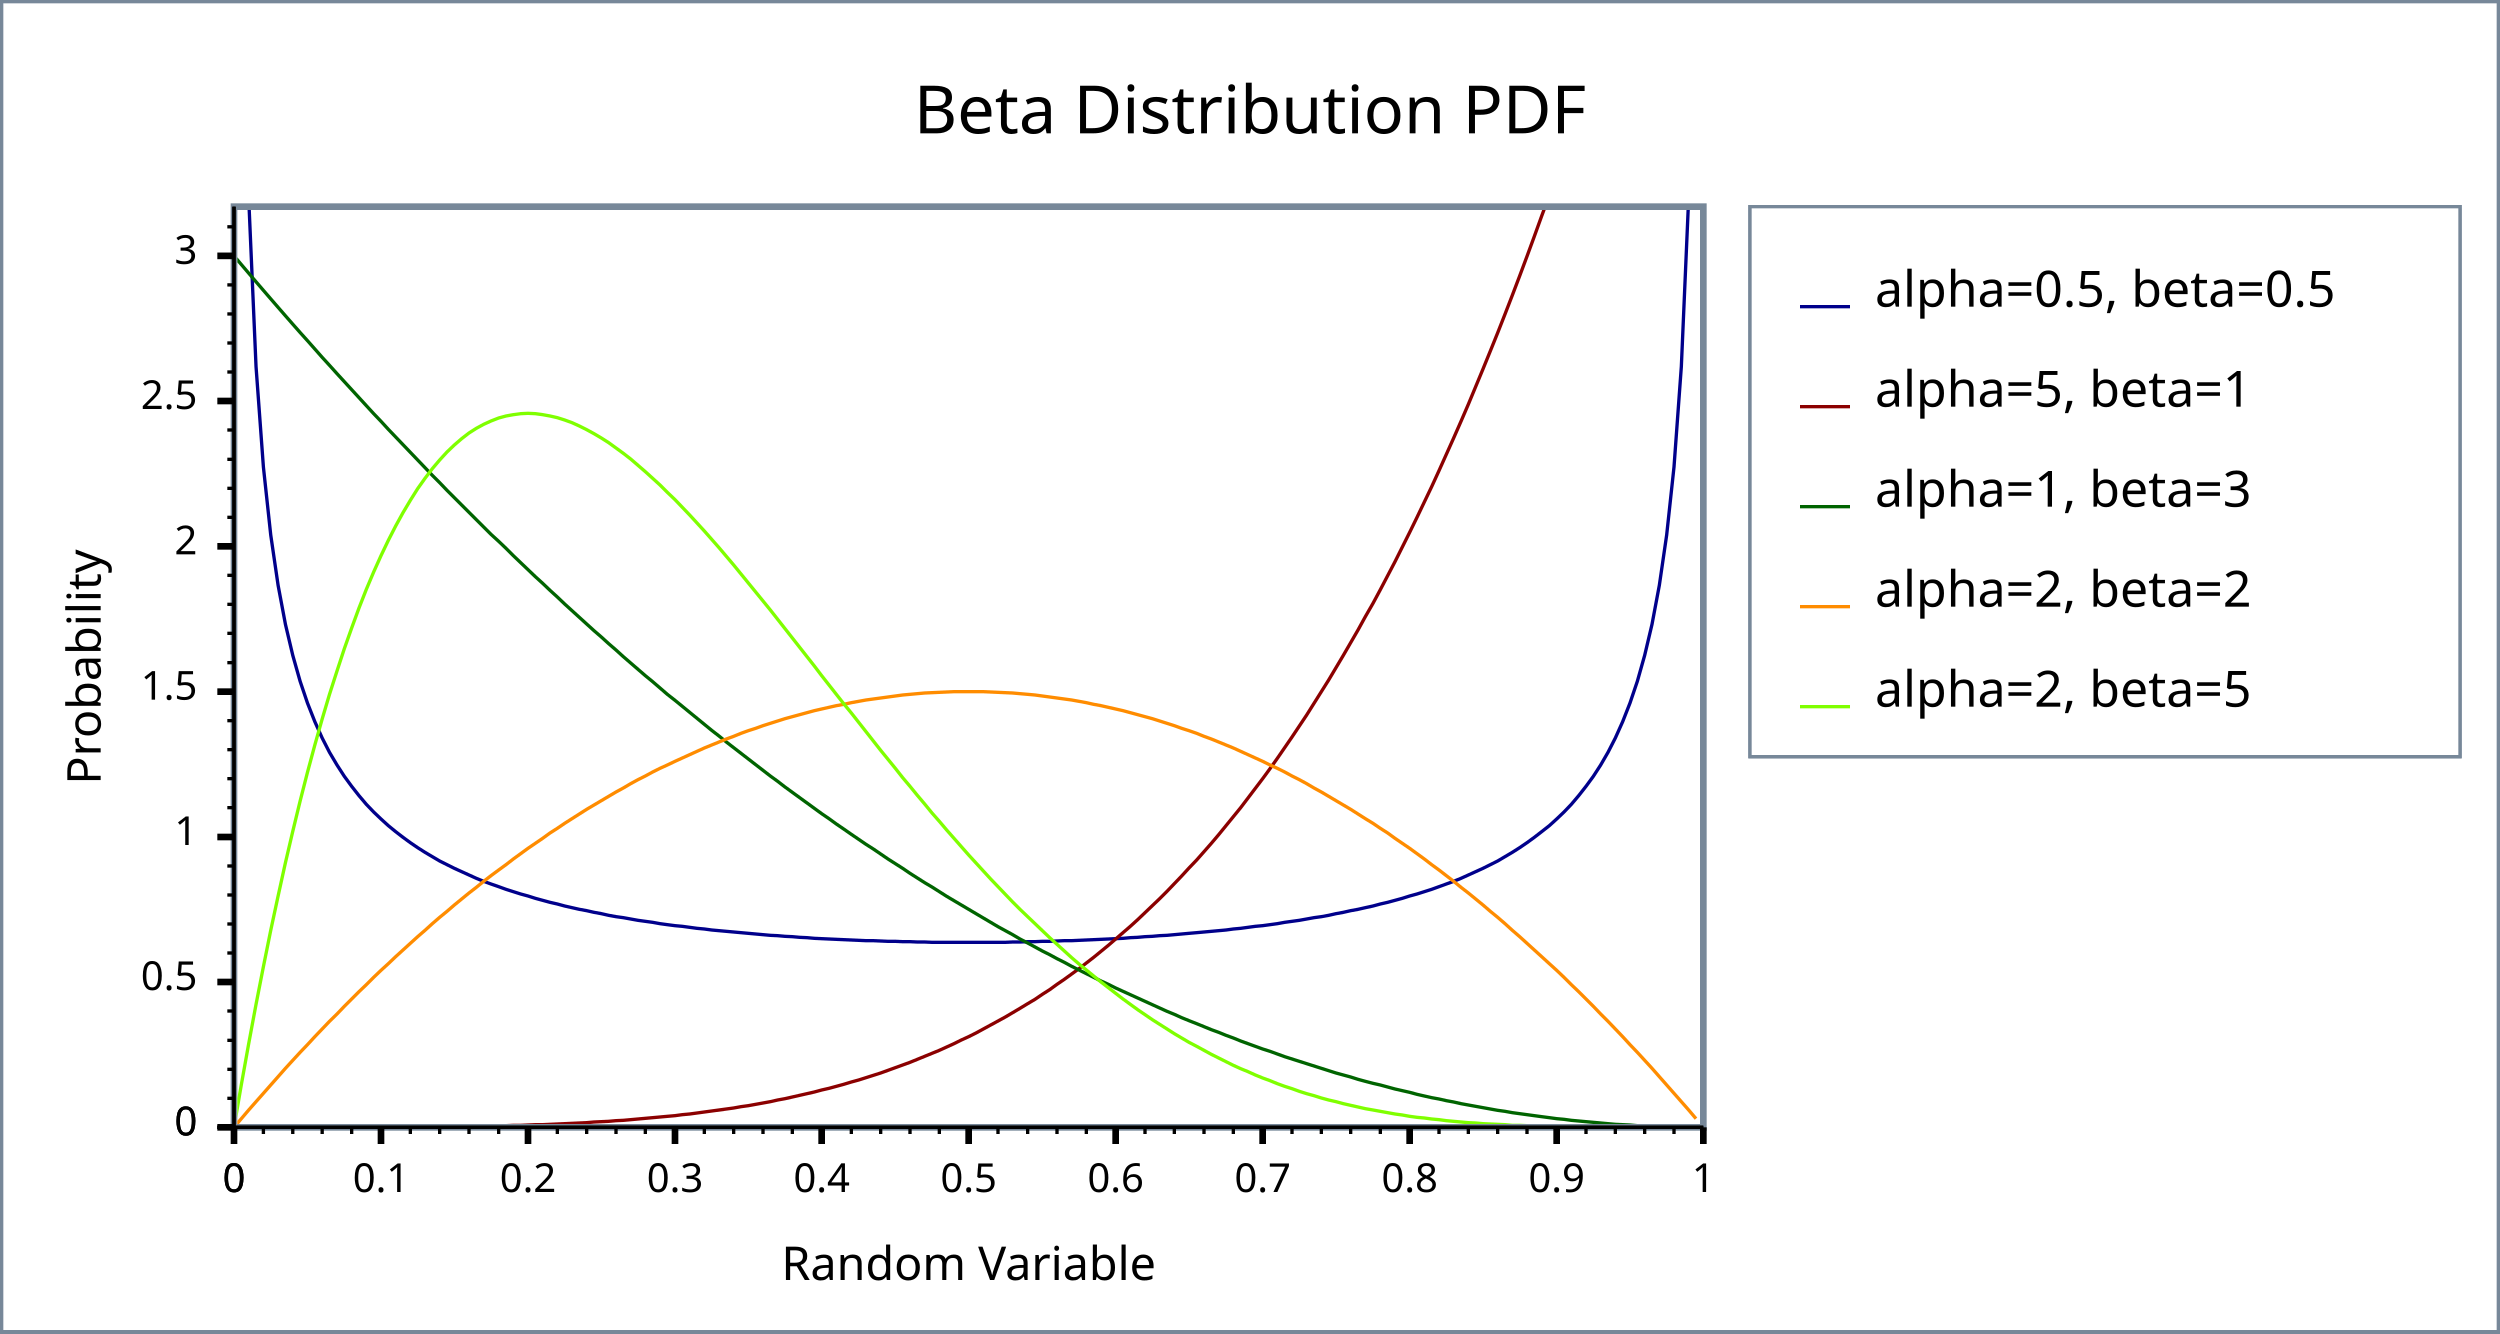
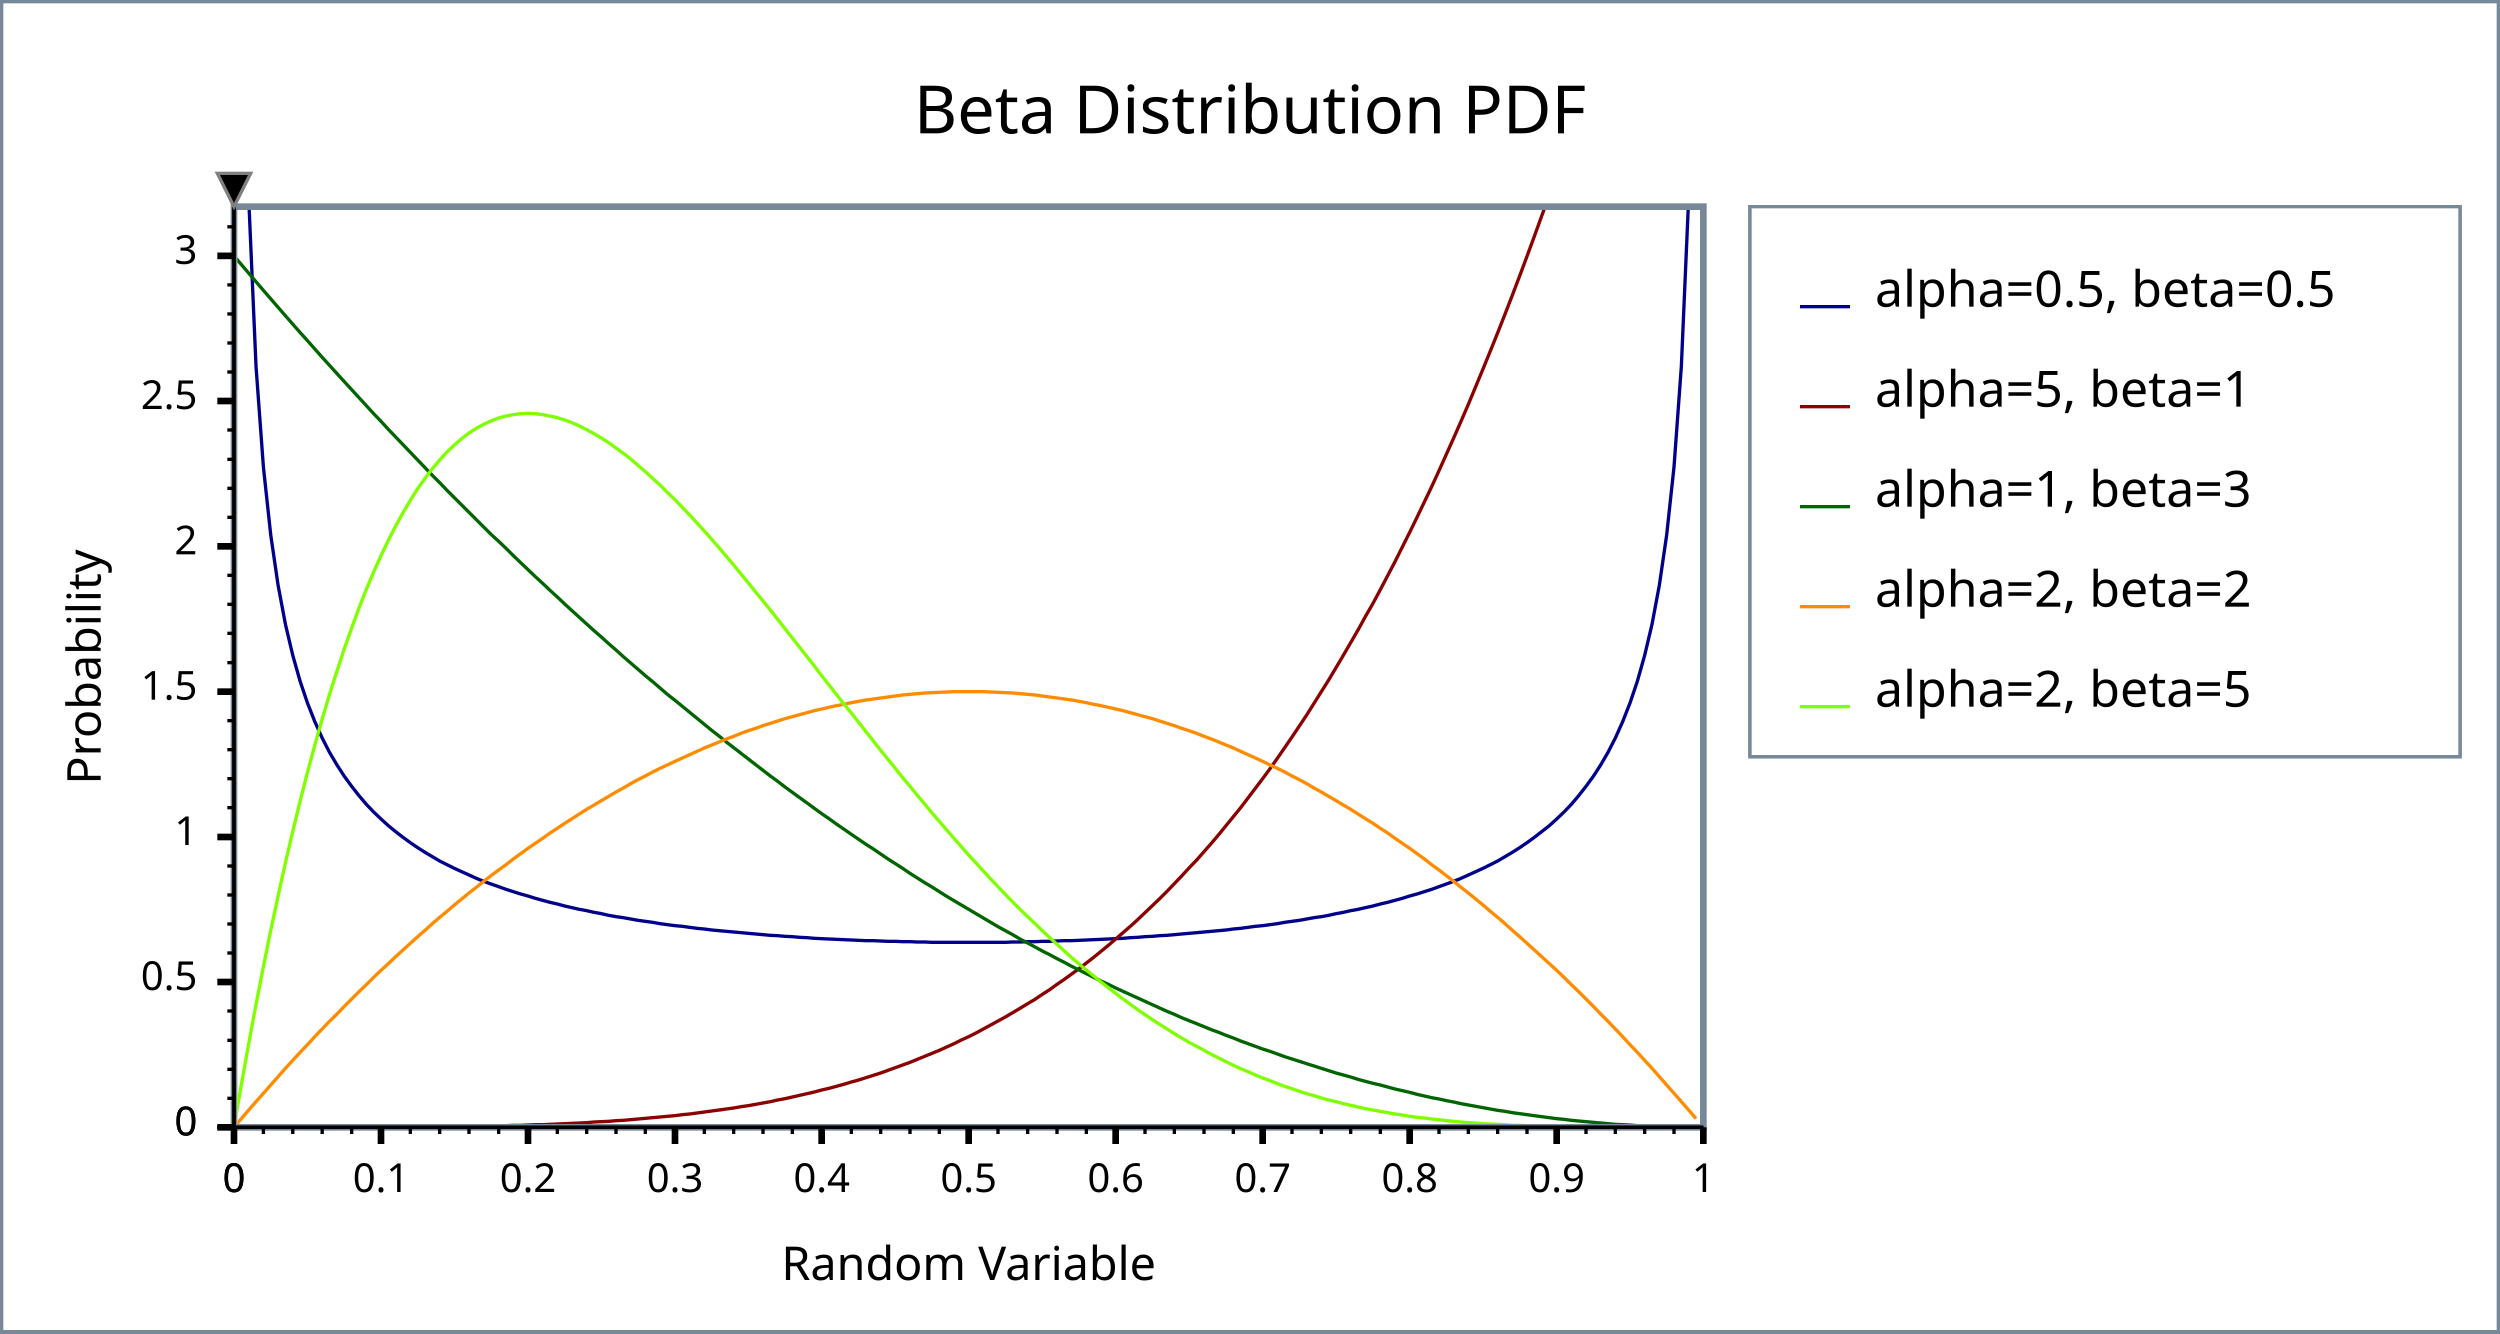
<svg xmlns="http://www.w3.org/2000/svg" width="750" height="400" version="1.1">
  <clipPath id="plot_window">
    <rect x="71.2" y="63" width="438.8" height="274.2" />
  </clipPath>
  <g id="imageBackground" stroke="rgb(119,136,153)" fill="rgb(255,255,255)" stroke-width="2">
    <rect x="0" y="0" width="750" height="400" />
  </g>
  <g id="plotBackground" stroke="rgb(119,136,153)" fill="rgb(255,255,255)" stroke-width="2">
    <rect x="70.2" y="62" width="440.8" height="276.2" />
  </g>
  <g id="yMinorGrid" stroke="rgb(200,220,255)" stroke-width="0.5" />
  <g id="yMajorGrid" stroke="rgb(200,220,255)" stroke-width="1" />
  <g id="xMinorGrid" stroke="rgb(200,220,255)" stroke-width="0.5" />
  <g id="xMajorGrid" stroke="rgb(200,220,255)" stroke-width="1" />
  <g id="yAxis" stroke="rgb(0,0,0)" stroke-width="1">
    <line x1="70.2" y1="62" x2="70.2" y2="343.2" />
    <line x1="70.2" y1="62" x2="70.2" y2="338.2" />
  </g>
  <g id="xAxis" stroke="rgb(0,0,0)" stroke-width="1">
    <line x1="65.2" y1="338.2" x2="511" y2="338.2" />
    <line x1="65.2" y1="338.2" x2="511" y2="338.2" />
  </g>
  <g id="yMinorTicks" stroke="rgb(0,0,0)" stroke-width="1">
-     <path d="M68.2,329.5 L70.2,329.5 M68.2,320.8 L70.2,320.8 M68.2,312.1 L70.2,312.1 M68.2,303.3 L70.2,303.3 M68.2,285.9 L70.2,285.9 M68.2,277.2 L70.2,277.2 M68.2,268.5 L70.2,268.5 M68.2,259.8 L70.2,259.8 M68.2,242.3 L70.2,242.3 M68.2,233.6 L70.2,233.6 M68.2,224.9 L70.2,224.9 M68.2,216.2 L70.2,216.2 M68.2,198.8 L70.2,198.8 M68.2,190 L70.2,190 M68.2,181.3 L70.2,181.3 M68.2,172.6 L70.2,172.6 M68.2,155.2 L70.2,155.2 M68.2,146.5 L70.2,146.5 M68.2,137.8 L70.2,137.8 M68.2,129 L70.2,129 M68.2,111.6 L70.2,111.6 M68.2,102.9 L70.2,102.9 M68.2,94.19 L70.2,94.19 M68.2,85.47 L70.2,85.47 M68.2,68.04 L70.2,68.04 M68.2,338.2 L70.2,338.2 " />
+     <path d="M68.2,329.5 L70.2,329.5 M68.2,320.8 L70.2,320.8 M68.2,312.1 L70.2,312.1 M68.2,303.3 L70.2,303.3 M68.2,285.9 L70.2,285.9 M68.2,277.2 L70.2,277.2 M68.2,268.5 L70.2,268.5 M68.2,259.8 L70.2,259.8 M68.2,242.3 L70.2,242.3 M68.2,233.6 L70.2,233.6 M68.2,224.9 L70.2,224.9 M68.2,216.2 L70.2,216.2 M68.2,198.8 L70.2,198.8 M68.2,190 L70.2,190 M68.2,181.3 L70.2,181.3 M68.2,172.6 L70.2,172.6 M68.2,155.2 L70.2,155.2 M68.2,146.5 L70.2,146.5 M68.2,137.8 L70.2,137.8 M68.2,129 L70.2,129 M68.2,111.6 L70.2,111.6 M68.2,102.9 L70.2,102.9 M68.2,94.19 L70.2,94.19 M68.2,85.47 L70.2,85.47 M68.2,68.04 L70.2,68.04 M68.2,338.2 L70.2,338.2 " fill="none" />
  </g>
  <g id="xMinorTicks" stroke="rgb(0,0,0)" stroke-width="1">
-     <path d="M79.02,338.2 L79.02,340.2 M87.83,338.2 L87.83,340.2 M96.65,338.2 L96.65,340.2 M105.5,338.2 L105.5,340.2 M123.1,338.2 L123.1,340.2 M131.9,338.2 L131.9,340.2 M140.7,338.2 L140.7,340.2 M149.6,338.2 L149.6,340.2 M167.2,338.2 L167.2,340.2 M176,338.2 L176,340.2 M184.8,338.2 L184.8,340.2 M193.6,338.2 L193.6,340.2 M211.3,338.2 L211.3,340.2 M220.1,338.2 L220.1,340.2 M228.9,338.2 L228.9,340.2 M237.7,338.2 L237.7,340.2 M255.4,338.2 L255.4,340.2 M264.2,338.2 L264.2,340.2 M273,338.2 L273,340.2 M281.8,338.2 L281.8,340.2 M299.4,338.2 L299.4,340.2 M308.3,338.2 L308.3,340.2 M317.1,338.2 L317.1,340.2 M325.9,338.2 L325.9,340.2 M343.5,338.2 L343.5,340.2 M352.3,338.2 L352.3,340.2 M361.2,338.2 L361.2,340.2 M370,338.2 L370,340.2 M387.6,338.2 L387.6,340.2 M396.4,338.2 L396.4,340.2 M405.2,338.2 L405.2,340.2 M414.1,338.2 L414.1,340.2 M431.7,338.2 L431.7,340.2 M440.5,338.2 L440.5,340.2 M449.3,338.2 L449.3,340.2 M458.1,338.2 L458.1,340.2 M475.8,338.2 L475.8,340.2 M484.6,338.2 L484.6,340.2 M493.4,338.2 L493.4,340.2 M502.2,338.2 L502.2,340.2 " />
+     <path d="M79.02,338.2 L79.02,340.2 M87.83,338.2 L87.83,340.2 M96.65,338.2 L96.65,340.2 M105.5,338.2 L105.5,340.2 M123.1,338.2 L123.1,340.2 M131.9,338.2 L131.9,340.2 M140.7,338.2 L140.7,340.2 M149.6,338.2 L149.6,340.2 M167.2,338.2 L167.2,340.2 M176,338.2 L176,340.2 M184.8,338.2 L184.8,340.2 M193.6,338.2 L193.6,340.2 M211.3,338.2 L211.3,340.2 M220.1,338.2 L220.1,340.2 M228.9,338.2 L228.9,340.2 M237.7,338.2 L237.7,340.2 M255.4,338.2 L255.4,340.2 M264.2,338.2 L264.2,340.2 M273,338.2 L273,340.2 M281.8,338.2 L281.8,340.2 M299.4,338.2 L299.4,340.2 M308.3,338.2 L308.3,340.2 M317.1,338.2 L317.1,340.2 M325.9,338.2 L325.9,340.2 M343.5,338.2 L343.5,340.2 M352.3,338.2 L352.3,340.2 M361.2,338.2 L361.2,340.2 M370,338.2 L370,340.2 M387.6,338.2 L387.6,340.2 M396.4,338.2 L396.4,340.2 M405.2,338.2 L405.2,340.2 M414.1,338.2 L414.1,340.2 M431.7,338.2 L431.7,340.2 M440.5,338.2 L440.5,340.2 M449.3,338.2 L449.3,340.2 M458.1,338.2 L458.1,340.2 M475.8,338.2 L475.8,340.2 M484.6,338.2 L484.6,340.2 M493.4,338.2 L493.4,340.2 M502.2,338.2 L502.2,340.2 " fill="none" />
  </g>
  <g id="yMajorTicks" stroke="rgb(0,0,0)" stroke-width="2">
-     <path d="M65.2,338.2 L70.2,338.2 M65.2,294.6 L70.2,294.6 M65.2,251.1 L70.2,251.1 M65.2,207.5 L70.2,207.5 M65.2,163.9 L70.2,163.9 M65.2,120.3 L70.2,120.3 M65.2,76.76 L70.2,76.76 M65.2,338.2 L70.2,338.2 " />
+     <path d="M65.2,338.2 L70.2,338.2 M65.2,294.6 L70.2,294.6 M65.2,251.1 L70.2,251.1 M65.2,207.5 L70.2,207.5 M65.2,163.9 L70.2,163.9 M65.2,120.3 L70.2,120.3 M65.2,76.76 L70.2,76.76 M65.2,338.2 L70.2,338.2 " fill="none" />
  </g>
  <g id="xMajorTicks" stroke="rgb(0,0,0)" stroke-width="2">
-     <path d="M70.2,338.2 L70.2,343.2 M114.3,338.2 L114.3,343.2 M158.4,338.2 L158.4,343.2 M202.5,338.2 L202.5,343.2 M246.5,338.2 L246.5,343.2 M290.6,338.2 L290.6,343.2 M334.7,338.2 L334.7,343.2 M378.8,338.2 L378.8,343.2 M422.9,338.2 L422.9,343.2 M467,338.2 L467,343.2 M511,338.2 L511,343.2 M70.2,338.2 L70.2,343.2 " />
+     <path d="M70.2,338.2 L70.2,343.2 M114.3,338.2 L114.3,343.2 M158.4,338.2 L158.4,343.2 M202.5,338.2 L202.5,343.2 M246.5,338.2 L246.5,343.2 M290.6,338.2 L290.6,343.2 M334.7,338.2 L334.7,343.2 M378.8,338.2 L378.8,343.2 M422.9,338.2 L422.9,343.2 M467,338.2 L467,343.2 M511,338.2 L511,343.2 M70.2,338.2 L70.2,343.2 " fill="none" />
  </g>
  <g id="plotLabels">
    <text x="70.2" y="357.6" text-anchor="middle" font-size="12" font-family="Verdana">0</text>
    <text x="114.3" y="357.6" text-anchor="middle" font-size="12" font-family="Verdana">0.1</text>
    <text x="158.4" y="357.6" text-anchor="middle" font-size="12" font-family="Verdana">0.2</text>
    <text x="202.5" y="357.6" text-anchor="middle" font-size="12" font-family="Verdana">0.3</text>
    <text x="246.5" y="357.6" text-anchor="middle" font-size="12" font-family="Verdana">0.4</text>
    <text x="290.6" y="357.6" text-anchor="middle" font-size="12" font-family="Verdana">0.5</text>
    <text x="334.7" y="357.6" text-anchor="middle" font-size="12" font-family="Verdana">0.6</text>
    <text x="378.8" y="357.6" text-anchor="middle" font-size="12" font-family="Verdana">0.7</text>
    <text x="422.9" y="357.6" text-anchor="middle" font-size="12" font-family="Verdana">0.8</text>
    <text x="467" y="357.6" text-anchor="middle" font-size="12" font-family="Verdana">0.9</text>
    <text x="511" y="357.6" text-anchor="middle" font-size="12" font-family="Verdana">1</text>
    <text x="70.2" y="357.6" text-anchor="middle" font-size="12" font-family="Verdana">0</text>
    <text x="59.2" y="340.6" text-anchor="end" font-size="12" font-family="Verdana">0</text>
    <text x="59.2" y="297" text-anchor="end" font-size="12" font-family="Verdana">0.5</text>
    <text x="59.2" y="253.5" text-anchor="end" font-size="12" font-family="Verdana">1</text>
    <text x="59.2" y="209.9" text-anchor="end" font-size="12" font-family="Verdana">1.5</text>
    <text x="59.2" y="166.3" text-anchor="end" font-size="12" font-family="Verdana">2</text>
    <text x="59.2" y="122.7" text-anchor="end" font-size="12" font-family="Verdana">2.5</text>
    <text x="59.2" y="79.16" text-anchor="end" font-size="12" font-family="Verdana">3</text>
    <text x="59.2" y="340.6" text-anchor="end" font-size="12" font-family="Verdana">0</text>
  </g>
  <g id="yLabel">
    <text x="30.2" y="200.1" text-anchor="middle" transform="rotate(-90 30.2 200.1 )" font-size="14" font-family="Verdana">Probability</text>
  </g>
  <g id="xLabel">
    <text x="290.6" y="384" text-anchor="middle" font-size="14" font-family="Verdana">Random Variable</text>
  </g>
  <g id="plotLines" stroke-width="2">
    <g clip-path="url(#plot_window)" stroke="rgb(0,0,139)" stroke-width="1">
      <path d="M72.4,-55.09 L74.61,59.4 L76.81,110 L79.02,140.1 L81.22,160.5 L83.43,175.6 L85.63,187.3 L87.83,196.6 L90.04,204.4 L92.24,210.9 L94.45,216.5 L96.65,221.4 L98.85,225.7 L101.1,229.5 L103.3,232.9 L105.5,235.9 L107.7,238.7 L109.9,241.3 L112.1,243.6 L114.3,245.7 L116.5,247.7 L118.7,249.5 L120.9,251.2 L123.1,252.8 L125.3,254.3 L127.5,255.7 L129.7,257 L131.9,258.3 L134.1,259.4 L136.3,260.5 L138.5,261.5 L140.7,262.5 L142.9,263.5 L145.1,264.4 L147.3,265.2 L149.6,266 L151.8,266.8 L154,267.5 L156.2,268.2 L158.4,268.8 L160.6,269.5 L162.8,270.1 L165,270.7 L167.2,271.2 L169.4,271.8 L171.6,272.3 L173.8,272.8 L176,273.2 L178.2,273.7 L180.4,274.1 L182.6,274.6 L184.8,275 L187,275.3 L189.2,275.7 L191.4,276.1 L193.6,276.4 L195.8,276.7 L198,277.1 L200.2,277.4 L202.5,277.7 L204.7,277.9 L206.9,278.2 L209.1,278.5 L211.3,278.7 L213.5,279 L215.7,279.2 L217.9,279.4 L220.1,279.6 L222.3,279.8 L224.5,280 L226.7,280.2 L228.9,280.4 L231.1,280.6 L233.3,280.7 L235.5,280.9 L237.7,281 L239.9,281.2 L242.1,281.3 L244.3,281.5 L246.5,281.6 L248.7,281.7 L250.9,281.8 L253.1,281.9 L255.4,282 L257.6,282.1 L259.8,282.2 L262,282.2 L264.2,282.3 L266.4,282.4 L268.6,282.4 L270.8,282.5 L273,282.5 L275.2,282.6 L277.4,282.6 L279.6,282.7 L281.8,282.7 L284,282.7 L286.2,282.7 L288.4,282.7 L290.6,282.7 L292.8,282.7 L295,282.7 L297.2,282.7 L299.4,282.7 L301.6,282.7 L303.8,282.6 L306,282.6 L308.3,282.5 L310.5,282.5 L312.7,282.4 L314.9,282.4 L317.1,282.3 L319.3,282.2 L321.5,282.2 L323.7,282.1 L325.9,282 L328.1,281.9 L330.3,281.8 L332.5,281.7 L334.7,281.6 L336.9,281.5 L339.1,281.3 L341.3,281.2 L343.5,281 L345.7,280.9 L347.9,280.7 L350.1,280.6 L352.3,280.4 L354.5,280.2 L356.7,280 L359,279.8 L361.2,279.6 L363.4,279.4 L365.6,279.2 L367.8,279 L370,278.7 L372.2,278.5 L374.4,278.2 L376.6,277.9 L378.8,277.7 L381,277.4 L383.2,277.1 L385.4,276.7 L387.6,276.4 L389.8,276.1 L392,275.7 L394.2,275.3 L396.4,275 L398.6,274.6 L400.8,274.1 L403,273.7 L405.2,273.2 L407.4,272.8 L409.6,272.3 L411.9,271.8 L414.1,271.2 L416.3,270.7 L418.5,270.1 L420.7,269.5 L422.9,268.8 L425.1,268.2 L427.3,267.5 L429.5,266.8 L431.7,266 L433.9,265.2 L436.1,264.4 L438.3,263.5 L440.5,262.5 L442.7,261.5 L444.9,260.5 L447.1,259.4 L449.3,258.3 L451.5,257 L453.7,255.7 L455.9,254.3 L458.1,252.8 L460.3,251.2 L462.5,249.5 L464.8,247.7 L467,245.7 L469.2,243.6 L471.4,241.3 L473.6,238.7 L475.8,235.9 L478,232.9 L480.2,229.5 L482.4,225.7 L484.6,221.4 L486.8,216.5 L489,210.9 L491.2,204.4 L493.4,196.6 L495.6,187.3 L497.8,175.6 L500,160.5 L502.2,140.1 L504.4,110 L506.6,59.4 L508.8,-55.09 " fill="none" />
    </g>
    <g clip-path="url(#plot_window)" stroke="rgb(139,0,0)" stroke-width="1">
      <path d="M70.2,338.2 L72.4,338.2 L74.61,338.2 L76.81,338.2 L79.02,338.2 L81.22,338.2 L83.43,338.2 L85.63,338.2 L87.83,338.2 L90.04,338.2 L92.24,338.2 L94.45,338.2 L96.65,338.2 L98.85,338.2 L101.1,338.2 L103.3,338.2 L105.5,338.2 L107.7,338.2 L109.9,338.2 L112.1,338.2 L114.3,338.2 L116.5,338.1 L118.7,338.1 L120.9,338.1 L123.1,338.1 L125.3,338.1 L127.5,338.1 L129.7,338.1 L131.9,338 L134.1,338 L136.3,338 L138.5,337.9 L140.7,337.9 L142.9,337.9 L145.1,337.8 L147.3,337.8 L149.6,337.7 L151.8,337.7 L154,337.6 L156.2,337.6 L158.4,337.5 L160.6,337.4 L162.8,337.4 L165,337.3 L167.2,337.2 L169.4,337.1 L171.6,337 L173.8,336.9 L176,336.8 L178.2,336.6 L180.4,336.5 L182.6,336.4 L184.8,336.2 L187,336.1 L189.2,335.9 L191.4,335.7 L193.6,335.5 L195.8,335.3 L198,335.1 L200.2,334.9 L202.5,334.7 L204.7,334.4 L206.9,334.2 L209.1,333.9 L211.3,333.6 L213.5,333.3 L215.7,333 L217.9,332.7 L220.1,332.4 L222.3,332 L224.5,331.7 L226.7,331.3 L228.9,330.9 L231.1,330.5 L233.3,330 L235.5,329.6 L237.7,329.1 L239.9,328.6 L242.1,328.1 L244.3,327.6 L246.5,327 L248.7,326.5 L250.9,325.9 L253.1,325.3 L255.4,324.6 L257.6,324 L259.8,323.3 L262,322.6 L264.2,321.9 L266.4,321.1 L268.6,320.3 L270.8,319.5 L273,318.7 L275.2,317.8 L277.4,316.9 L279.6,316 L281.8,315.1 L284,314.1 L286.2,313.1 L288.4,312 L290.6,311 L292.8,309.9 L295,308.7 L297.2,307.5 L299.4,306.3 L301.6,305.1 L303.8,303.8 L306,302.5 L308.3,301.1 L310.5,299.8 L312.7,298.3 L314.9,296.9 L317.1,295.3 L319.3,293.8 L321.5,292.2 L323.7,290.6 L325.9,288.9 L328.1,287.2 L330.3,285.4 L332.5,283.6 L334.7,281.7 L336.9,279.8 L339.1,277.9 L341.3,275.9 L343.5,273.8 L345.7,271.7 L347.9,269.6 L350.1,267.4 L352.3,265.1 L354.5,262.8 L356.7,260.4 L359,258 L361.2,255.5 L363.4,253 L365.6,250.4 L367.8,247.7 L370,245 L372.2,242.3 L374.4,239.4 L376.6,236.5 L378.8,233.6 L381,230.6 L383.2,227.5 L385.4,224.3 L387.6,221.1 L389.8,217.8 L392,214.5 L394.2,211 L396.4,207.5 L398.6,204 L400.8,200.3 L403,196.6 L405.2,192.8 L407.4,189 L409.6,185 L411.9,181 L414.1,176.9 L416.3,172.7 L418.5,168.5 L420.7,164.1 L422.9,159.7 L425.1,155.2 L427.3,150.6 L429.5,146 L431.7,141.2 L433.9,136.3 L436.1,131.4 L438.3,126.4 L440.5,121.3 L442.7,116 L444.9,110.7 L447.1,105.3 L449.3,99.85 L451.5,94.25 L453.7,88.57 L455.9,82.78 L458.1,76.89 L460.3,70.9 L462.5,64.81 L464.8,58.61 L467,52.31 L469.2,45.9 L471.4,39.39 L473.6,32.77 L475.8,26.04 L478,19.2 L480.2,12.24 L482.4,5.177 L484.6,-2.004 L486.8,-9.3 L489,-16.71 L491.2,-24.24 L493.4,-31.89 L495.6,-39.67 L497.8,-47.56 L500,-55.57 L502.2,-63.71 L504.4,-71.98 L506.6,-80.37 L508.8,-88.89 " fill="none" />
    </g>
    <g clip-path="url(#plot_window)" stroke="rgb(0,100,0)" stroke-width="1">
      <path d="M70.2,76.76 L72.4,79.36 L74.61,81.96 L76.81,84.54 L79.02,87.11 L81.22,89.66 L83.43,92.21 L85.63,94.74 L87.83,97.25 L90.04,99.76 L92.24,102.2 L94.45,104.7 L96.65,107.2 L98.85,109.6 L101.1,112.1 L103.3,114.5 L105.5,116.9 L107.7,119.3 L109.9,121.7 L112.1,124.1 L114.3,126.4 L116.5,128.8 L118.7,131.1 L120.9,133.4 L123.1,135.7 L125.3,138 L127.5,140.3 L129.7,142.6 L131.9,144.8 L134.1,147.1 L136.3,149.3 L138.5,151.5 L140.7,153.7 L142.9,155.9 L145.1,158.1 L147.3,160.3 L149.6,162.4 L151.8,164.5 L154,166.7 L156.2,168.8 L158.4,170.9 L160.6,173 L162.8,175 L165,177.1 L167.2,179.1 L169.4,181.2 L171.6,183.2 L173.8,185.2 L176,187.2 L178.2,189.2 L180.4,191.1 L182.6,193.1 L184.8,195 L187,197 L189.2,198.9 L191.4,200.8 L193.6,202.7 L195.8,204.5 L198,206.4 L200.2,208.3 L202.5,210.1 L204.7,211.9 L206.9,213.7 L209.1,215.5 L211.3,217.3 L213.5,219.1 L215.7,220.8 L217.9,222.6 L220.1,224.3 L222.3,226 L224.5,227.7 L226.7,229.4 L228.9,231.1 L231.1,232.8 L233.3,234.4 L235.5,236.1 L237.7,237.7 L239.9,239.3 L242.1,240.9 L244.3,242.5 L246.5,244.1 L248.7,245.6 L250.9,247.2 L253.1,248.7 L255.4,250.3 L257.6,251.8 L259.8,253.3 L262,254.7 L264.2,256.2 L266.4,257.7 L268.6,259.1 L270.8,260.5 L273,262 L275.2,263.4 L277.4,264.8 L279.6,266.1 L281.8,267.5 L284,268.9 L286.2,270.2 L288.4,271.5 L290.6,272.8 L292.8,274.1 L295,275.4 L297.2,276.7 L299.4,278 L301.6,279.2 L303.8,280.4 L306,281.7 L308.3,282.9 L310.5,284.1 L312.7,285.3 L314.9,286.4 L317.1,287.6 L319.3,288.7 L321.5,289.9 L323.7,291 L325.9,292.1 L328.1,293.2 L330.3,294.3 L332.5,295.3 L334.7,296.4 L336.9,297.4 L339.1,298.4 L341.3,299.4 L343.5,300.4 L345.7,301.4 L347.9,302.4 L350.1,303.4 L352.3,304.3 L354.5,305.3 L356.7,306.2 L359,307.1 L361.2,308 L363.4,308.9 L365.6,309.7 L367.8,310.6 L370,311.4 L372.2,312.3 L374.4,313.1 L376.6,313.9 L378.8,314.7 L381,315.4 L383.2,316.2 L385.4,317 L387.6,317.7 L389.8,318.4 L392,319.1 L394.2,319.8 L396.4,320.5 L398.6,321.2 L400.8,321.9 L403,322.5 L405.2,323.1 L407.4,323.8 L409.6,324.4 L411.9,325 L414.1,325.5 L416.3,326.1 L418.5,326.7 L420.7,327.2 L422.9,327.7 L425.1,328.3 L427.3,328.8 L429.5,329.3 L431.7,329.7 L433.9,330.2 L436.1,330.6 L438.3,331.1 L440.5,331.5 L442.7,331.9 L444.9,332.3 L447.1,332.7 L449.3,333.1 L451.5,333.4 L453.7,333.8 L455.9,334.1 L458.1,334.4 L460.3,334.7 L462.5,335 L464.8,335.3 L467,335.6 L469.2,335.8 L471.4,336.1 L473.6,336.3 L475.8,336.5 L478,336.7 L480.2,336.9 L482.4,337.1 L484.6,337.3 L486.8,337.4 L489,337.5 L491.2,337.7 L493.4,337.8 L495.6,337.9 L497.8,338 L500,338 L502.2,338.1 L504.4,338.1 L506.6,338.2 L508.8,338.2 " fill="none" />
    </g>
    <g clip-path="url(#plot_window)" stroke="rgb(255,140,0)" stroke-width="1">
      <path d="M70.2,338.2 L72.4,335.6 L74.61,333 L76.81,330.5 L79.02,328 L81.22,325.5 L83.43,323 L85.63,320.5 L87.83,318.1 L90.04,315.7 L92.24,313.4 L94.45,311 L96.65,308.7 L98.85,306.4 L101.1,304.2 L103.3,301.9 L105.5,299.7 L107.7,297.5 L109.9,295.4 L112.1,293.2 L114.3,291.1 L116.5,289.1 L118.7,287 L120.9,285 L123.1,283 L125.3,281 L127.5,279.1 L129.7,277.1 L131.9,275.2 L134.1,273.4 L136.3,271.5 L138.5,269.7 L140.7,267.9 L142.9,266.2 L145.1,264.4 L147.3,262.7 L149.6,261 L151.8,259.4 L154,257.7 L156.2,256.1 L158.4,254.5 L160.6,253 L162.8,251.5 L165,249.9 L167.2,248.5 L169.4,247 L171.6,245.6 L173.8,244.2 L176,242.8 L178.2,241.5 L180.4,240.2 L182.6,238.9 L184.8,237.6 L187,236.4 L189.2,235.1 L191.4,233.9 L193.6,232.8 L195.8,231.6 L198,230.5 L200.2,229.5 L202.5,228.4 L204.7,227.4 L206.9,226.4 L209.1,225.4 L211.3,224.4 L213.5,223.5 L215.7,222.6 L217.9,221.7 L220.1,220.9 L222.3,220 L224.5,219.2 L226.7,218.5 L228.9,217.7 L231.1,217 L233.3,216.3 L235.5,215.6 L237.7,215 L239.9,214.4 L242.1,213.8 L244.3,213.2 L246.5,212.7 L248.7,212.2 L250.9,211.7 L253.1,211.3 L255.4,210.8 L257.6,210.4 L259.8,210 L262,209.7 L264.2,209.4 L266.4,209.1 L268.6,208.8 L270.8,208.5 L273,208.3 L275.2,208.1 L277.4,207.9 L279.6,207.8 L281.8,207.7 L284,207.6 L286.2,207.5 L288.4,207.5 L290.6,207.5 L292.8,207.5 L295,207.5 L297.2,207.6 L299.4,207.7 L301.6,207.8 L303.8,207.9 L306,208.1 L308.3,208.3 L310.5,208.5 L312.7,208.8 L314.9,209.1 L317.1,209.4 L319.3,209.7 L321.5,210 L323.7,210.4 L325.9,210.8 L328.1,211.3 L330.3,211.7 L332.5,212.2 L334.7,212.7 L336.9,213.2 L339.1,213.8 L341.3,214.4 L343.5,215 L345.7,215.6 L347.9,216.3 L350.1,217 L352.3,217.7 L354.5,218.5 L356.7,219.2 L359,220 L361.2,220.9 L363.4,221.7 L365.6,222.6 L367.8,223.5 L370,224.4 L372.2,225.4 L374.4,226.4 L376.6,227.4 L378.8,228.4 L381,229.5 L383.2,230.5 L385.4,231.6 L387.6,232.8 L389.8,233.9 L392,235.1 L394.2,236.4 L396.4,237.6 L398.6,238.9 L400.8,240.2 L403,241.5 L405.2,242.8 L407.4,244.2 L409.6,245.6 L411.9,247 L414.1,248.5 L416.3,249.9 L418.5,251.5 L420.7,253 L422.9,254.5 L425.1,256.1 L427.3,257.7 L429.5,259.4 L431.7,261 L433.9,262.7 L436.1,264.4 L438.3,266.2 L440.5,267.9 L442.7,269.7 L444.9,271.5 L447.1,273.4 L449.3,275.2 L451.5,277.1 L453.7,279.1 L455.9,281 L458.1,283 L460.3,285 L462.5,287 L464.8,289.1 L467,291.1 L469.2,293.2 L471.4,295.4 L473.6,297.5 L475.8,299.7 L478,301.9 L480.2,304.2 L482.4,306.4 L484.6,308.7 L486.8,311 L489,313.4 L491.2,315.7 L493.4,318.1 L495.6,320.5 L497.8,323 L500,325.5 L502.2,328 L504.4,330.5 L506.6,333 L508.8,335.6 " fill="none" />
    </g>
    <g clip-path="url(#plot_window)" stroke="rgb(127,255,0)" stroke-width="1">
      <path d="M70.2,338.2 L72.4,325.4 L74.61,313.1 L76.81,301.3 L79.02,290 L81.22,279.1 L83.43,268.8 L85.63,258.8 L87.83,249.4 L90.04,240.3 L92.24,231.7 L94.45,223.5 L96.65,215.7 L98.85,208.3 L101.1,201.3 L103.3,194.6 L105.5,188.4 L107.7,182.4 L109.9,176.8 L112.1,171.6 L114.3,166.7 L116.5,162.1 L118.7,157.8 L120.9,153.8 L123.1,150.1 L125.3,146.6 L127.5,143.5 L129.7,140.6 L131.9,138 L134.1,135.6 L136.3,133.5 L138.5,131.6 L140.7,129.9 L142.9,128.5 L145.1,127.3 L147.3,126.3 L149.6,125.4 L151.8,124.8 L154,124.4 L156.2,124.1 L158.4,124 L160.6,124.1 L162.8,124.4 L165,124.8 L167.2,125.3 L169.4,126 L171.6,126.8 L173.8,127.8 L176,128.9 L178.2,130.1 L180.4,131.4 L182.6,132.8 L184.8,134.4 L187,136 L189.2,137.7 L191.4,139.6 L193.6,141.5 L195.8,143.5 L198,145.5 L200.2,147.7 L202.5,149.9 L204.7,152.2 L206.9,154.5 L209.1,156.9 L211.3,159.3 L213.5,161.8 L215.7,164.3 L217.9,166.9 L220.1,169.5 L222.3,172.2 L224.5,174.9 L226.7,177.6 L228.9,180.3 L231.1,183 L233.3,185.8 L235.5,188.6 L237.7,191.4 L239.9,194.2 L242.1,197 L244.3,199.8 L246.5,202.7 L248.7,205.5 L250.9,208.3 L253.1,211.1 L255.4,213.9 L257.6,216.7 L259.8,219.5 L262,222.3 L264.2,225.1 L266.4,227.8 L268.6,230.5 L270.8,233.3 L273,235.9 L275.2,238.6 L277.4,241.2 L279.6,243.9 L281.8,246.4 L284,249 L286.2,251.5 L288.4,254 L290.6,256.5 L292.8,258.9 L295,261.3 L297.2,263.7 L299.4,266 L301.6,268.3 L303.8,270.6 L306,272.8 L308.3,275 L310.5,277.1 L312.7,279.2 L314.9,281.3 L317.1,283.3 L319.3,285.3 L321.5,287.3 L323.7,289.2 L325.9,291 L328.1,292.8 L330.3,294.6 L332.5,296.3 L334.7,298 L336.9,299.7 L339.1,301.3 L341.3,302.9 L343.5,304.4 L345.7,305.9 L347.9,307.3 L350.1,308.7 L352.3,310.1 L354.5,311.4 L356.7,312.7 L359,313.9 L361.2,315.1 L363.4,316.3 L365.6,317.4 L367.8,318.5 L370,319.6 L372.2,320.6 L374.4,321.5 L376.6,322.5 L378.8,323.4 L381,324.2 L383.2,325.1 L385.4,325.9 L387.6,326.6 L389.8,327.4 L392,328.1 L394.2,328.7 L396.4,329.4 L398.6,330 L400.8,330.5 L403,331.1 L405.2,331.6 L407.4,332.1 L409.6,332.6 L411.9,333 L414.1,333.4 L416.3,333.8 L418.5,334.2 L420.7,334.5 L422.9,334.9 L425.1,335.2 L427.3,335.4 L429.5,335.7 L431.7,335.9 L433.9,336.2 L436.1,336.4 L438.3,336.6 L440.5,336.8 L442.7,336.9 L444.9,337.1 L447.1,337.2 L449.3,337.3 L451.5,337.4 L453.7,337.6 L455.9,337.6 L458.1,337.7 L460.3,337.8 L462.5,337.9 L464.8,337.9 L467,338 L469.2,338 L471.4,338 L473.6,338.1 L475.8,338.1 L478,338.1 L480.2,338.1 L482.4,338.2 L484.6,338.2 L486.8,338.2 L489,338.2 L491.2,338.2 L493.4,338.2 L495.6,338.2 L497.8,338.2 L500,338.2 L502.2,338.2 L504.4,338.2 L506.6,338.2 L508.8,338.2 " fill="none" />
    </g>
  </g>
-   <g id="plotPoints" clip-path="url(#plot_window)">
-     <g stroke="rgb(0,0,0)" />
-     <g stroke="rgb(0,0,0)" />
-     <g stroke="rgb(0,0,0)" />
-     <g stroke="rgb(0,0,0)" />
-     <g stroke="rgb(0,0,0)" />
+   <g id="plotPoints" clip-path="url(#plot_window)" />
+   <g id="limitPoints" stroke="rgb(128,128,128)">
+     <polygon points=" 65.2,52 75.2,52 70.2,62" />
  </g>
-   <g id="limitPoints" stroke="rgb(119,136,153)" fill="rgb(250,235,215)" />
  <g id="legendBackground" stroke="rgb(119,136,153)" fill="rgb(255,255,255)" stroke-width="1">
    <rect x="525" y="62" width="213" height="165" />
    <rect x="525" y="62" width="213" height="165" />
  </g>
  <g id="legendPoints">
-     <g stroke="rgb(0,0,139)" stroke-width="1">
+     <g stroke="rgb(0,0,139)" fill="rgb(255,255,255)" stroke-width="1">
      <line x1="540" y1="92" x2="555" y2="92" />
    </g>
-     <g stroke="rgb(139,0,0)" stroke-width="1">
+     <g stroke="rgb(139,0,0)" fill="rgb(255,255,255)" stroke-width="1">
      <line x1="540" y1="122" x2="555" y2="122" />
    </g>
-     <g stroke="rgb(0,100,0)" stroke-width="1">
+     <g stroke="rgb(0,100,0)" fill="rgb(255,255,255)" stroke-width="1">
      <line x1="540" y1="152" x2="555" y2="152" />
    </g>
-     <g stroke="rgb(255,140,0)" stroke-width="1">
+     <g stroke="rgb(255,140,0)" fill="rgb(255,255,255)" stroke-width="1">
      <line x1="540" y1="182" x2="555" y2="182" />
    </g>
-     <g stroke="rgb(127,255,0)" stroke-width="1">
+     <g stroke="rgb(127,255,0)" fill="rgb(255,255,255)" stroke-width="1">
      <line x1="540" y1="212" x2="555" y2="212" />
    </g>
  </g>
  <g id="legendText">
    <text x="562.5" y="92" font-size="15" font-family="Verdana">alpha=0.5, beta=0.5</text>
    <text x="562.5" y="122" font-size="15" font-family="Verdana">alpha=5, beta=1</text>
    <text x="562.5" y="152" font-size="15" font-family="Verdana">alpha=1, beta=3</text>
    <text x="562.5" y="182" font-size="15" font-family="Verdana">alpha=2, beta=2</text>
    <text x="562.5" y="212" font-size="15" font-family="Verdana">alpha=2, beta=5</text>
  </g>
  <g id="title">
    <text x="375" y="40" text-anchor="middle" font-size="20" font-family="Verdana">Beta Distribution PDF</text>
  </g>
+   <g id="plotXValues" />
+   <g id="plotYValues" />
</svg>
